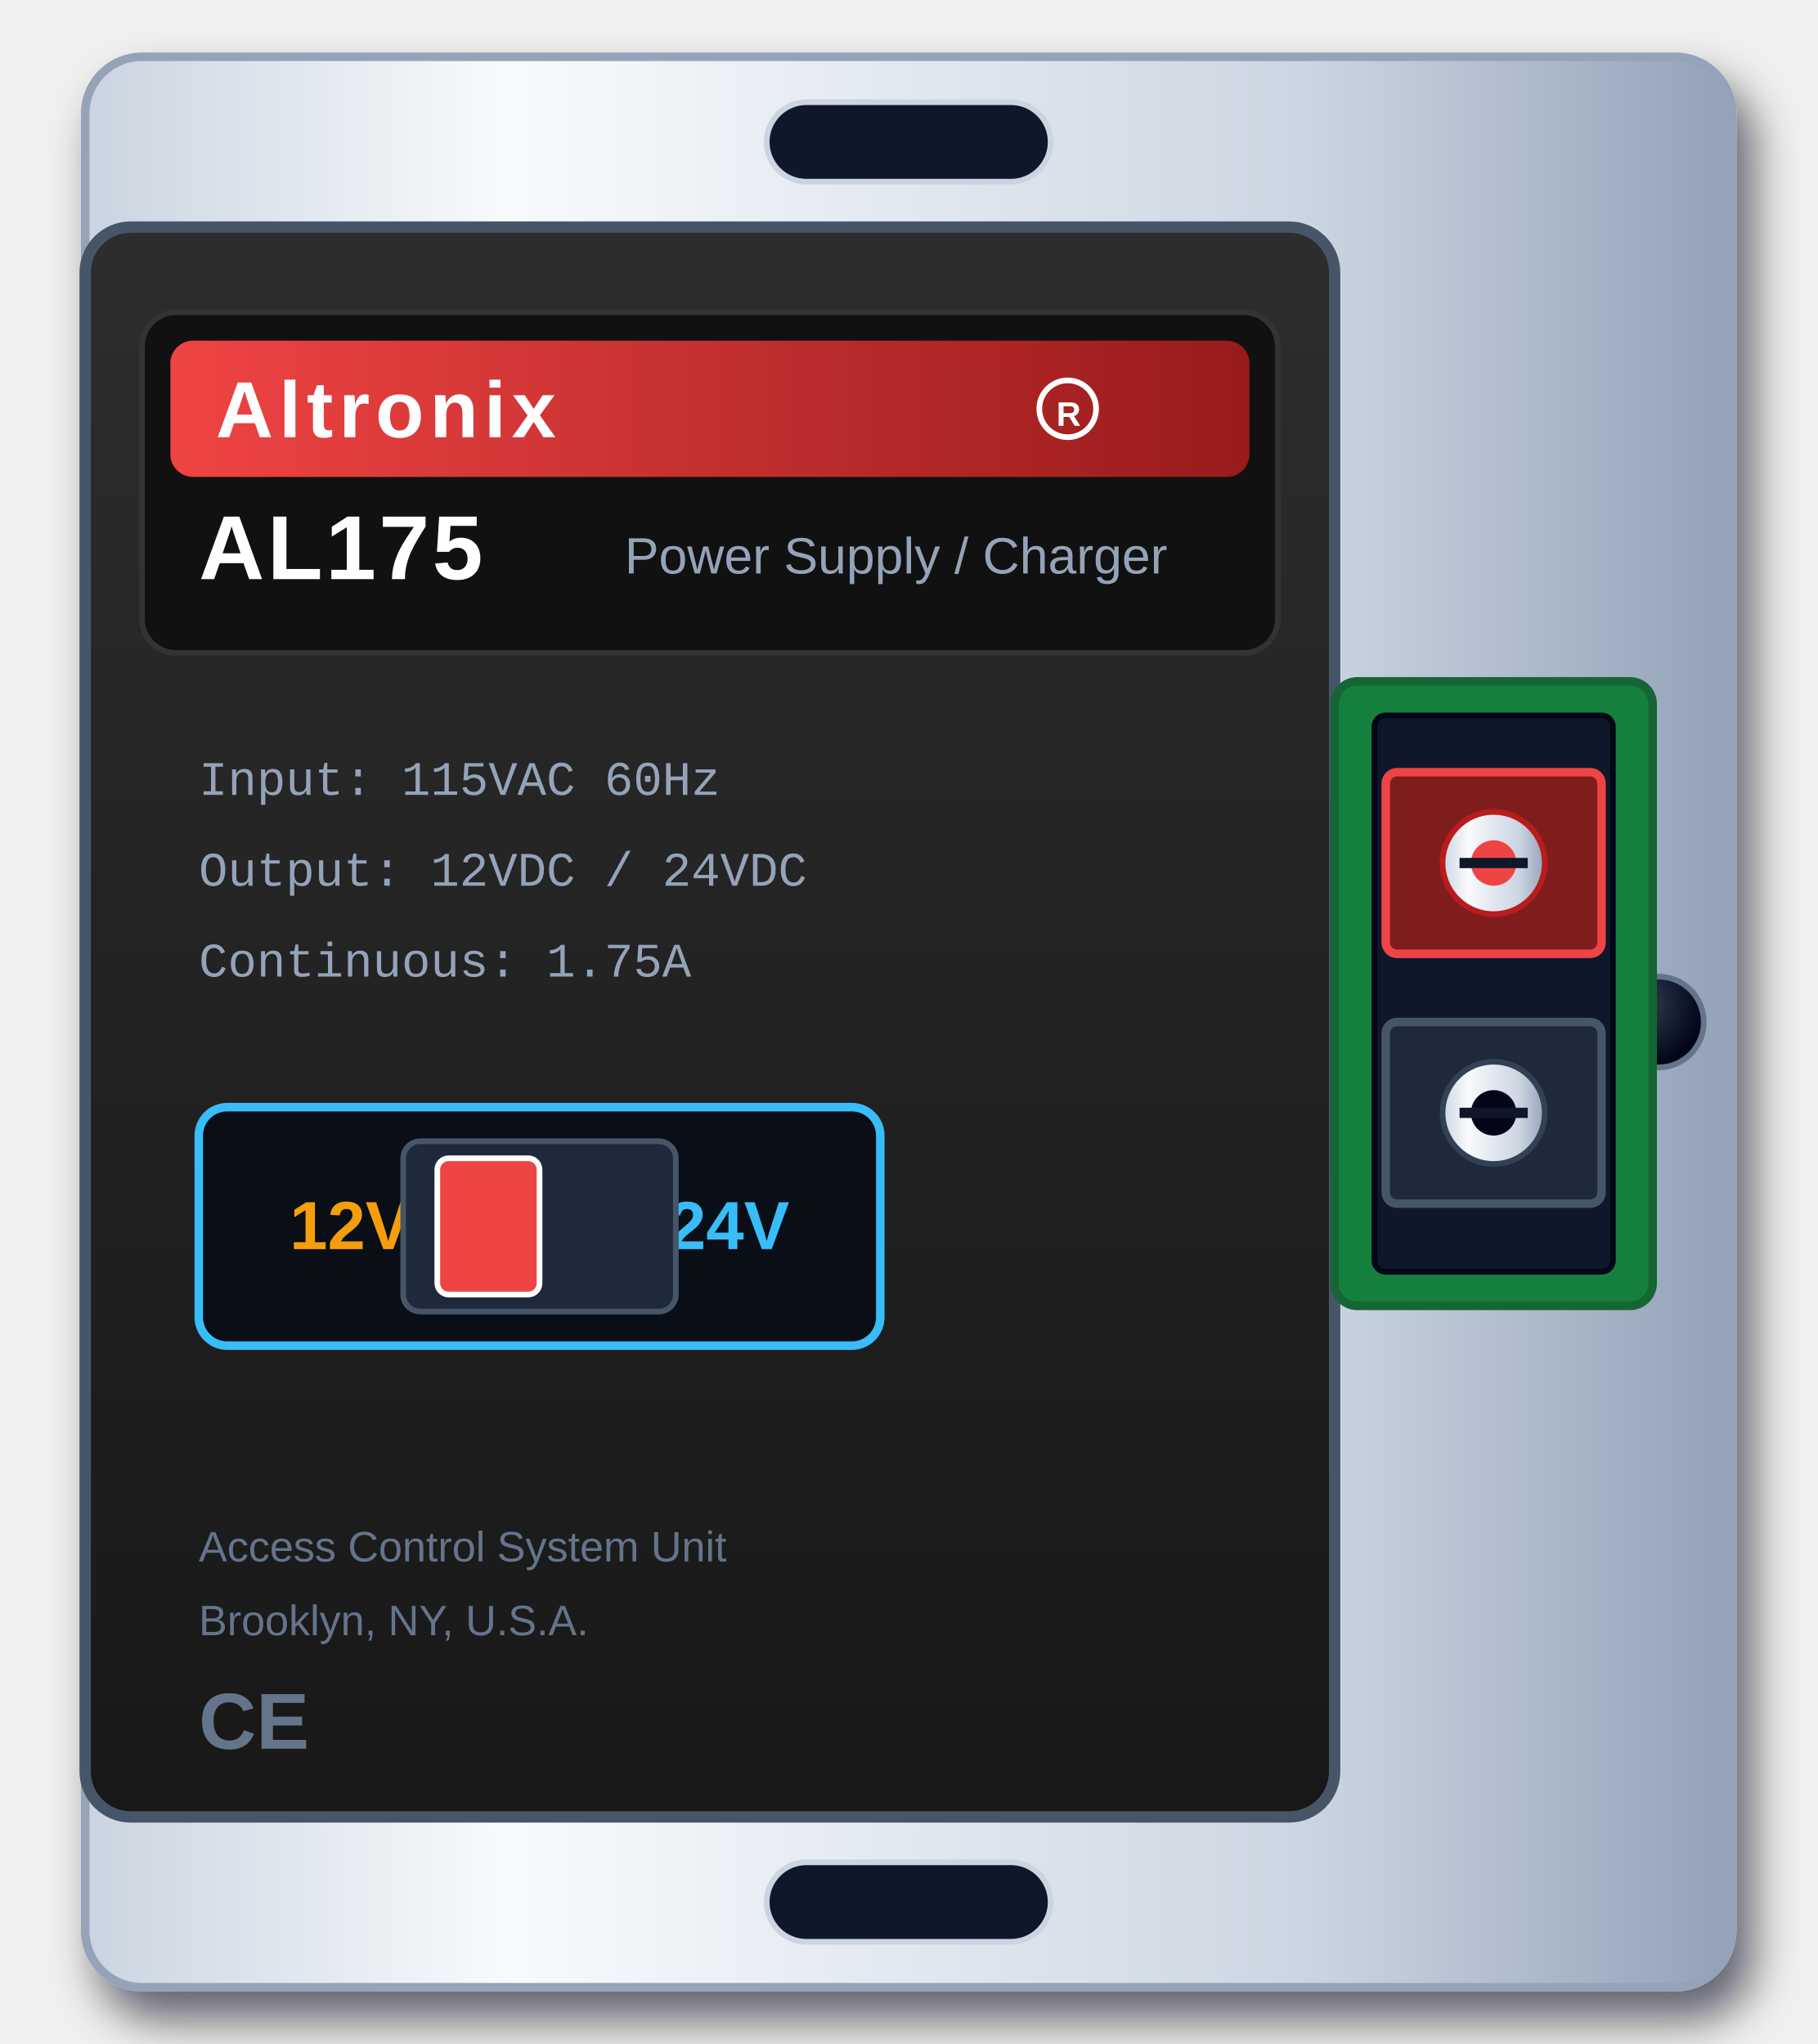
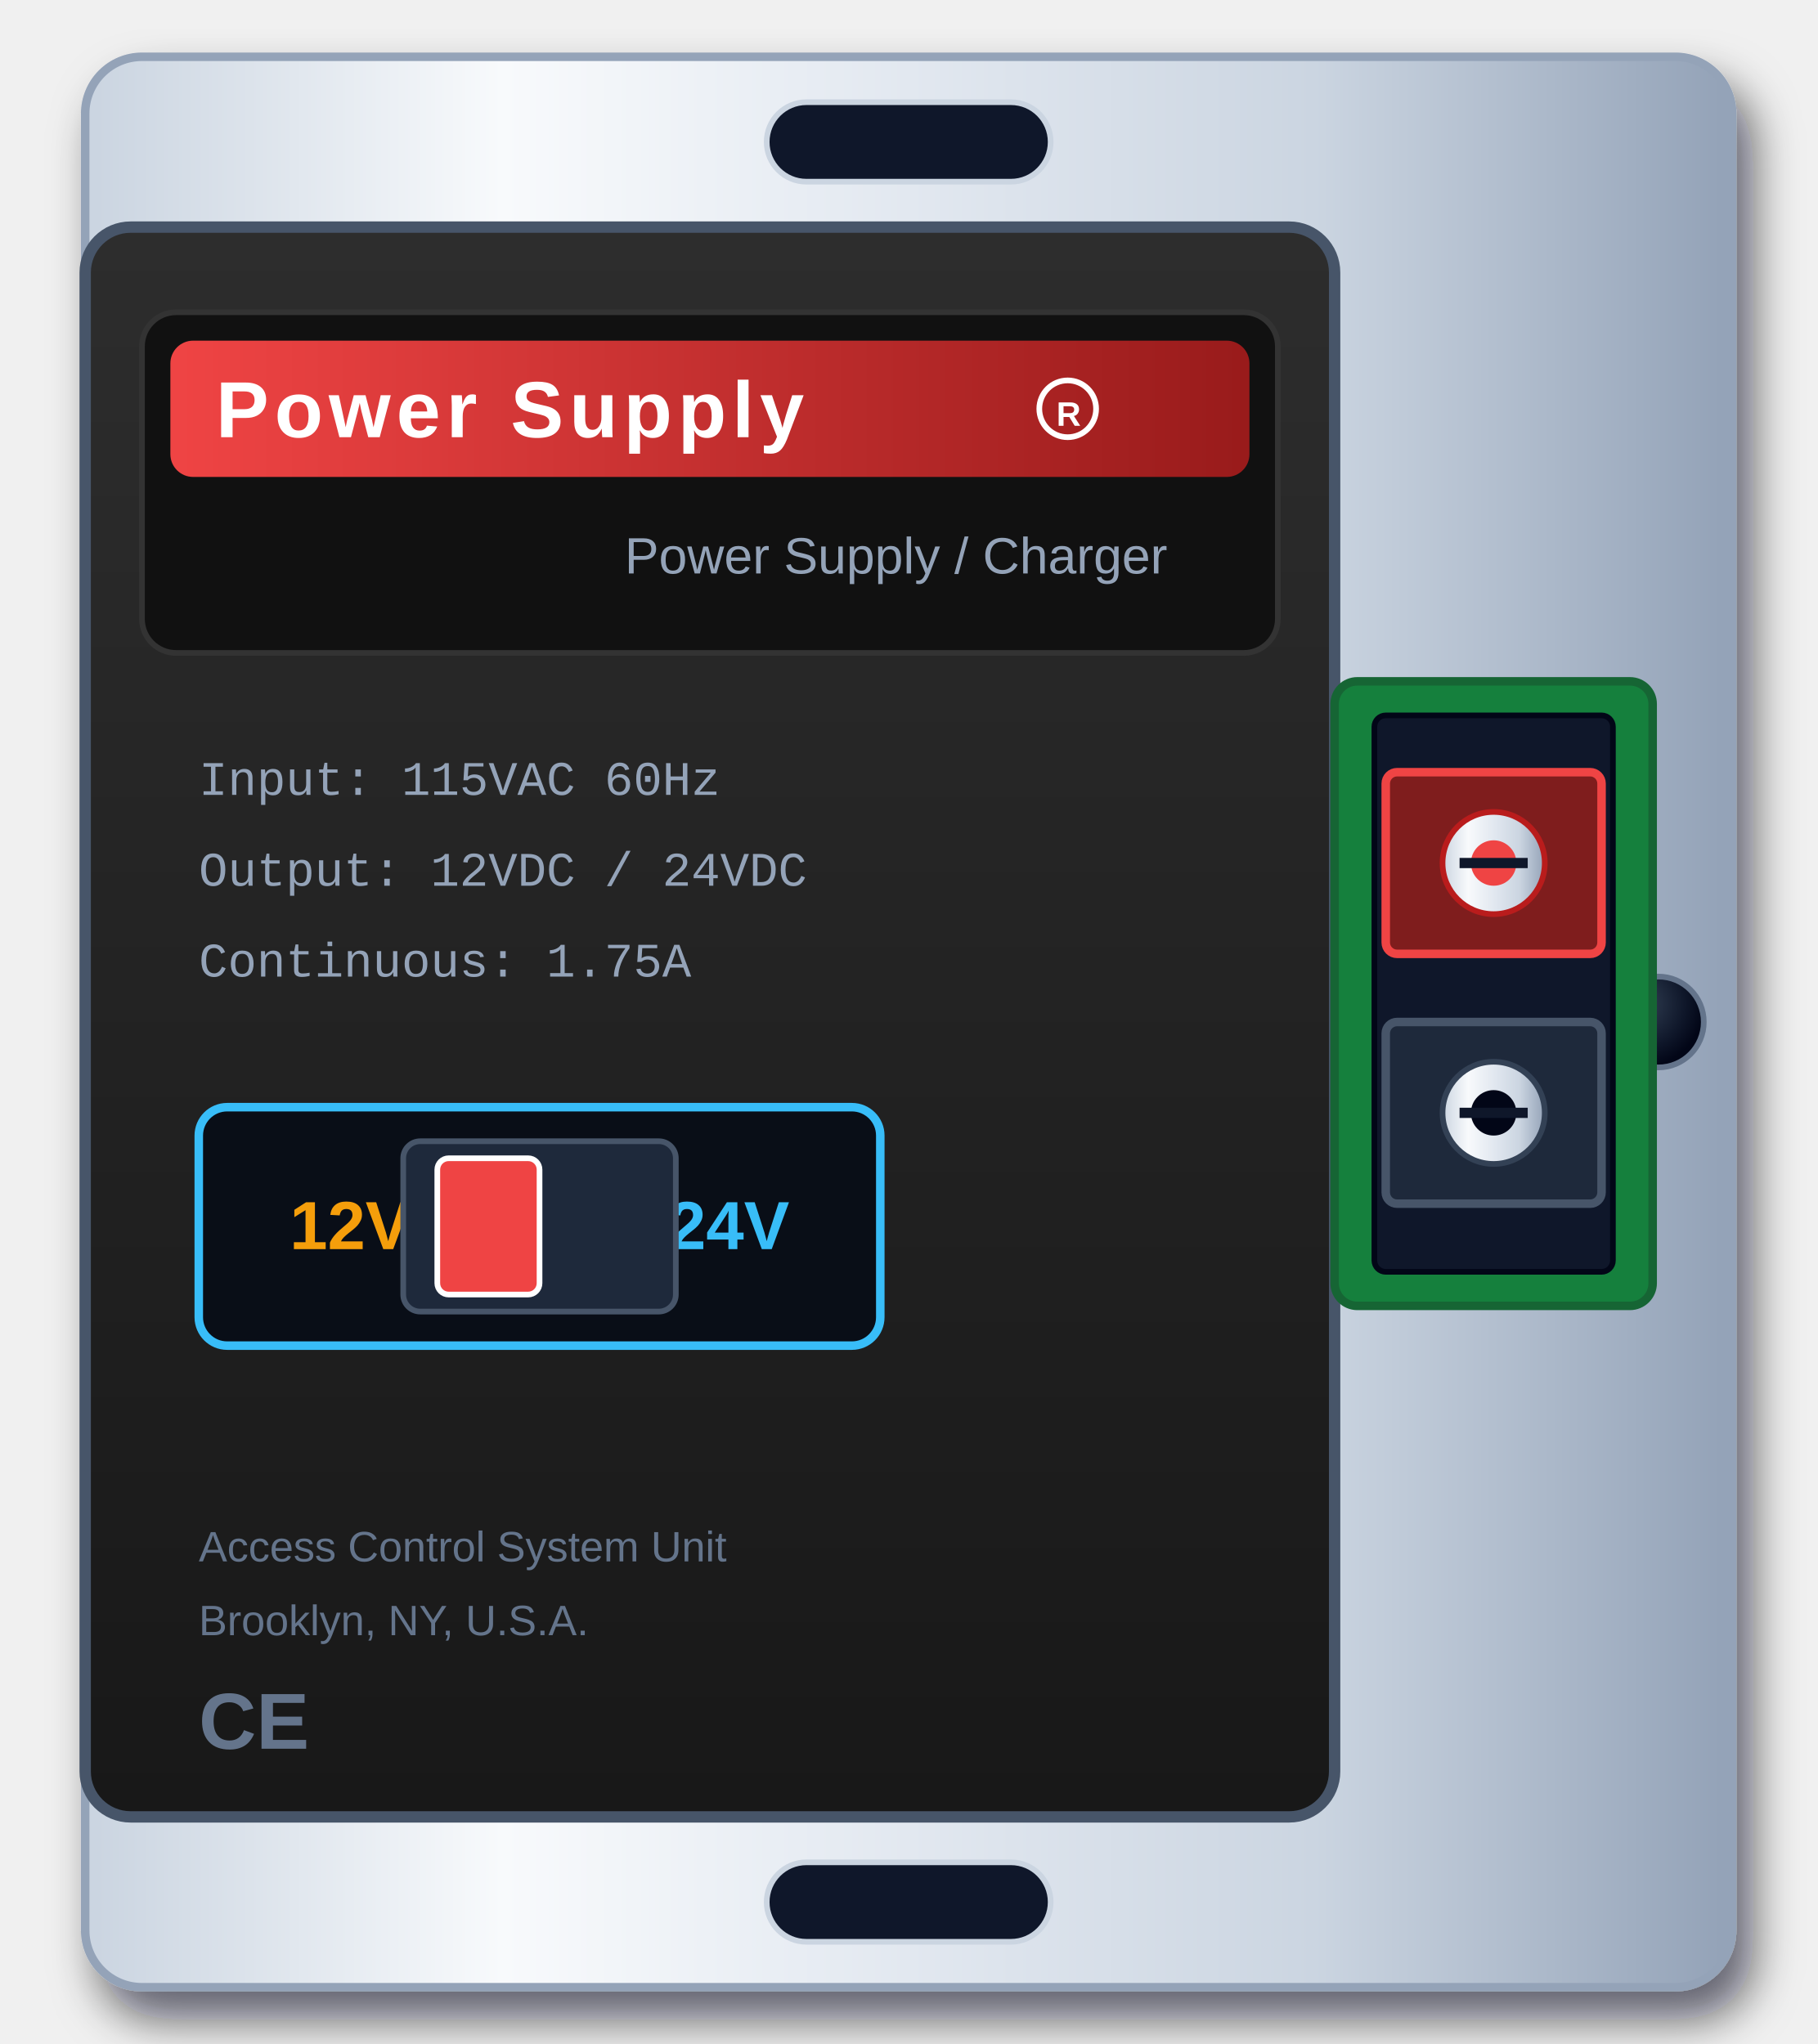
<svg xmlns="http://www.w3.org/2000/svg" viewBox="0 0 320 360" width="320" height="360">
  <defs>
    <filter id="caseShadow" x="-10%" y="-10%" width="120%" height="120%">
      <feDropShadow dx="3" dy="5" stdDeviation="4" flood-color="#020617" flood-opacity="0.6" />
    </filter>
    <linearGradient id="bracketMetal" x1="0%" y1="0%" x2="100%" y2="0%">
      <stop offset="0%" stop-color="#cbd5e1" />
      <stop offset="25%" stop-color="#f8fafc" />
      <stop offset="50%" stop-color="#e2e8f0" />
      <stop offset="75%" stop-color="#cbd5e1" />
      <stop offset="100%" stop-color="#94a3b8" />
    </linearGradient>
    <linearGradient id="bodyFaceplate" x1="0%" y1="0%" x2="0%" y2="100%">
      <stop offset="0%" stop-color="#2d2d2d" />
      <stop offset="100%" stop-color="#181818" />
    </linearGradient>
    <linearGradient id="altronixRed" x1="0%" y1="0%" x2="100%" y2="0%">
      <stop offset="0%" stop-color="#ef4444" />
      <stop offset="100%" stop-color="#991b1b" />
    </linearGradient>
    <radialGradient id="screwHole" cx="30%" cy="30%" r="70%">
      <stop offset="0%" stop-color="#334155" />
      <stop offset="70%" stop-color="#0f172a" />
      <stop offset="100%" stop-color="#020617" />
    </radialGradient>
  </defs>
  <rect x="15" y="10" width="290" height="340" rx="10" fill="url(#bracketMetal)" stroke="#94a3b8" stroke-width="1.5" filter="url(#caseShadow)" />
  <rect x="135" y="18" width="50" height="14" rx="7" fill="#0f172a" stroke="#cbd5e1" stroke-width="1" />
  <rect x="135" y="328" width="50" height="14" rx="7" fill="#0f172a" stroke="#cbd5e1" stroke-width="1" />
  <circle cx="28" cy="180" r="8" fill="url(#screwHole)" stroke="#64748b" stroke-width="1" />
  <circle cx="292" cy="180" r="8" fill="url(#screwHole)" stroke="#64748b" stroke-width="1" />
  <rect x="15" y="40" width="220" height="280" rx="8" fill="url(#bodyFaceplate)" stroke="#475569" stroke-width="2" />
  <rect x="25" y="55" width="200" height="60" rx="6" fill="#111" stroke="#333" stroke-width="1" />
  <rect x="30" y="60" width="190" height="24" rx="4" fill="url(#altronixRed)" />
-   <text x="38" y="77" font-family="Arial, sans-serif" font-weight="900" font-size="14" fill="#ffffff" letter-spacing="1">Altronix</text>
+   <text x="38" y="77" font-family="Arial, sans-serif" font-weight="900" font-size="14" fill="#ffffff" letter-spacing="1">Power Supply</text>
  <circle cx="188" cy="72" r="5" fill="none" stroke="#ffffff" stroke-width="1" />
  <text x="186" y="75" font-family="Arial, sans-serif" font-weight="bold" font-size="6" fill="#ffffff">R</text>
-   <text x="35" y="102" font-family="Arial, sans-serif" font-weight="bold" font-size="16" fill="#ffffff" letter-spacing="0.5">AL175</text>
+   <text x="35" y="102" font-family="Arial, sans-serif" font-weight="bold" font-size="16" fill="#ffffff" letter-spacing="0.5" />
  <text x="110" y="101" font-family="Arial, sans-serif" font-weight="normal" font-size="9" fill="#94a3b8">Power Supply / Charger</text>
  <text x="35" y="140" font-family="Courier New, monospace" font-size="8.5" fill="#94a3b8">Input: 115VAC 60Hz</text>
  <text x="35" y="156" font-family="Courier New, monospace" font-size="8.5" fill="#94a3b8">Output: 12VDC / 24VDC</text>
  <text x="35" y="172" font-family="Courier New, monospace" font-size="8.5" fill="#94a3b8">Continuous: 1.75A</text>
  <g transform="translate(35, 195)">
    <rect x="0" y="0" width="120" height="42" rx="5" fill="#090e17" stroke="#38bdf8" stroke-width="1.5" />
    <text x="16" y="25" font-family="Arial, sans-serif" font-weight="bold" font-size="12" fill="#f59e0b">12V</text>
    <text x="104" y="25" font-family="Arial, sans-serif" font-weight="bold" font-size="12" fill="#38bdf8" text-anchor="end">24V</text>
    <rect x="36" y="6" width="48" height="30" rx="3" fill="#1e293b" stroke="#475569" stroke-width="1" />
    <rect x="42" y="9" width="18" height="24" rx="2" fill="#ef4444" stroke="#ffffff" stroke-width="1" />
  </g>
  <text x="35" y="275" font-family="Arial, sans-serif" font-size="7.5" fill="#64748b">Access Control System Unit</text>
  <text x="35" y="288" font-family="Arial, sans-serif" font-size="7.5" fill="#64748b">Brooklyn, NY, U.S.A.</text>
  <text x="35" y="308" font-family="Arial, sans-serif" font-weight="bold" font-size="14" fill="#64748b">CE</text>
  <rect x="235" y="120" width="56" height="110" rx="4" fill="#15803d" stroke="#166534" stroke-width="1.5" />
  <rect x="242" y="126" width="42" height="98" rx="2" fill="#0f172a" stroke="#020617" stroke-width="1" />
  <g transform="translate(244, 136)">
    <rect x="0" y="0" width="38" height="32" rx="2" fill="#7f1d1d" stroke="#ef4444" stroke-width="1.5" />
    <circle cx="19" cy="16" r="9" fill="url(#bracketMetal)" stroke="#b91c1c" stroke-width="1" />
    <circle cx="19" cy="16" r="4" fill="#ef4444" />
    <line x1="13" y1="16" x2="25" y2="16" stroke="#0f172a" stroke-width="1.8" />
  </g>
  <g transform="translate(244, 180)">
    <rect x="0" y="0" width="38" height="32" rx="2" fill="#1e293b" stroke="#475569" stroke-width="1.5" />
    <circle cx="19" cy="16" r="9" fill="url(#bracketMetal)" stroke="#334155" stroke-width="1" />
    <circle cx="19" cy="16" r="4" fill="#020617" />
    <line x1="13" y1="16" x2="25" y2="16" stroke="#0f172a" stroke-width="1.8" />
  </g>
</svg>
